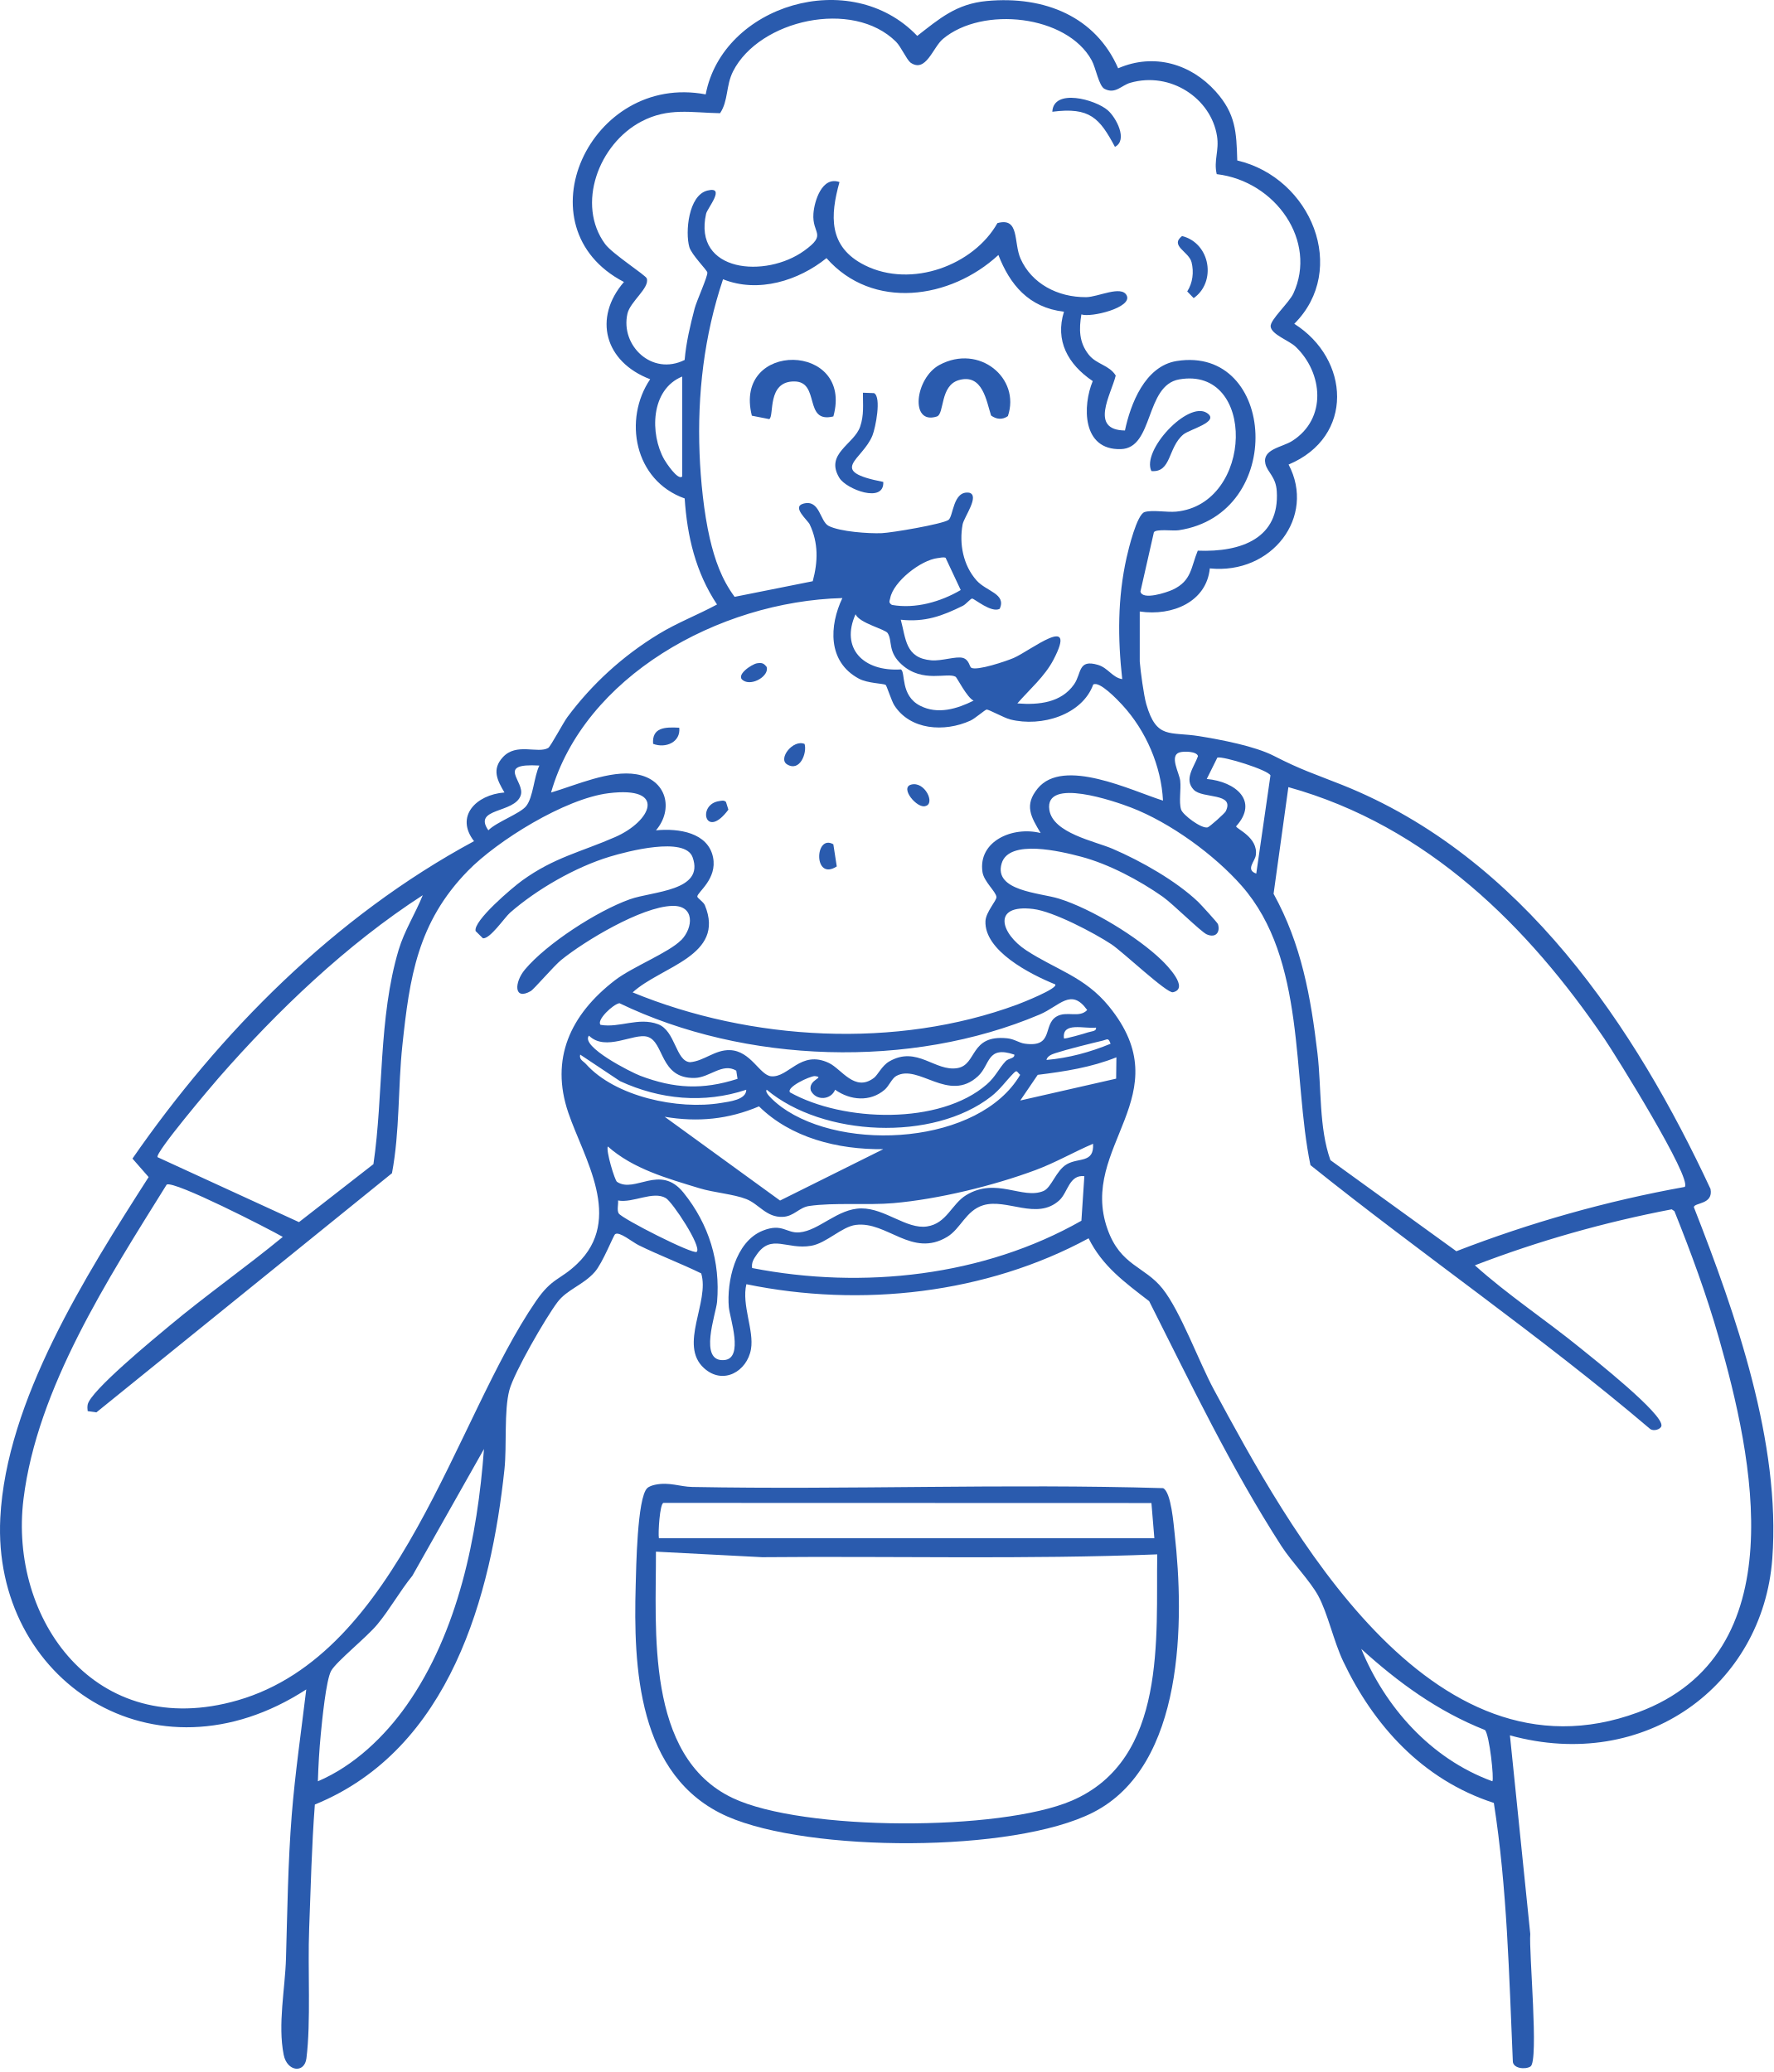
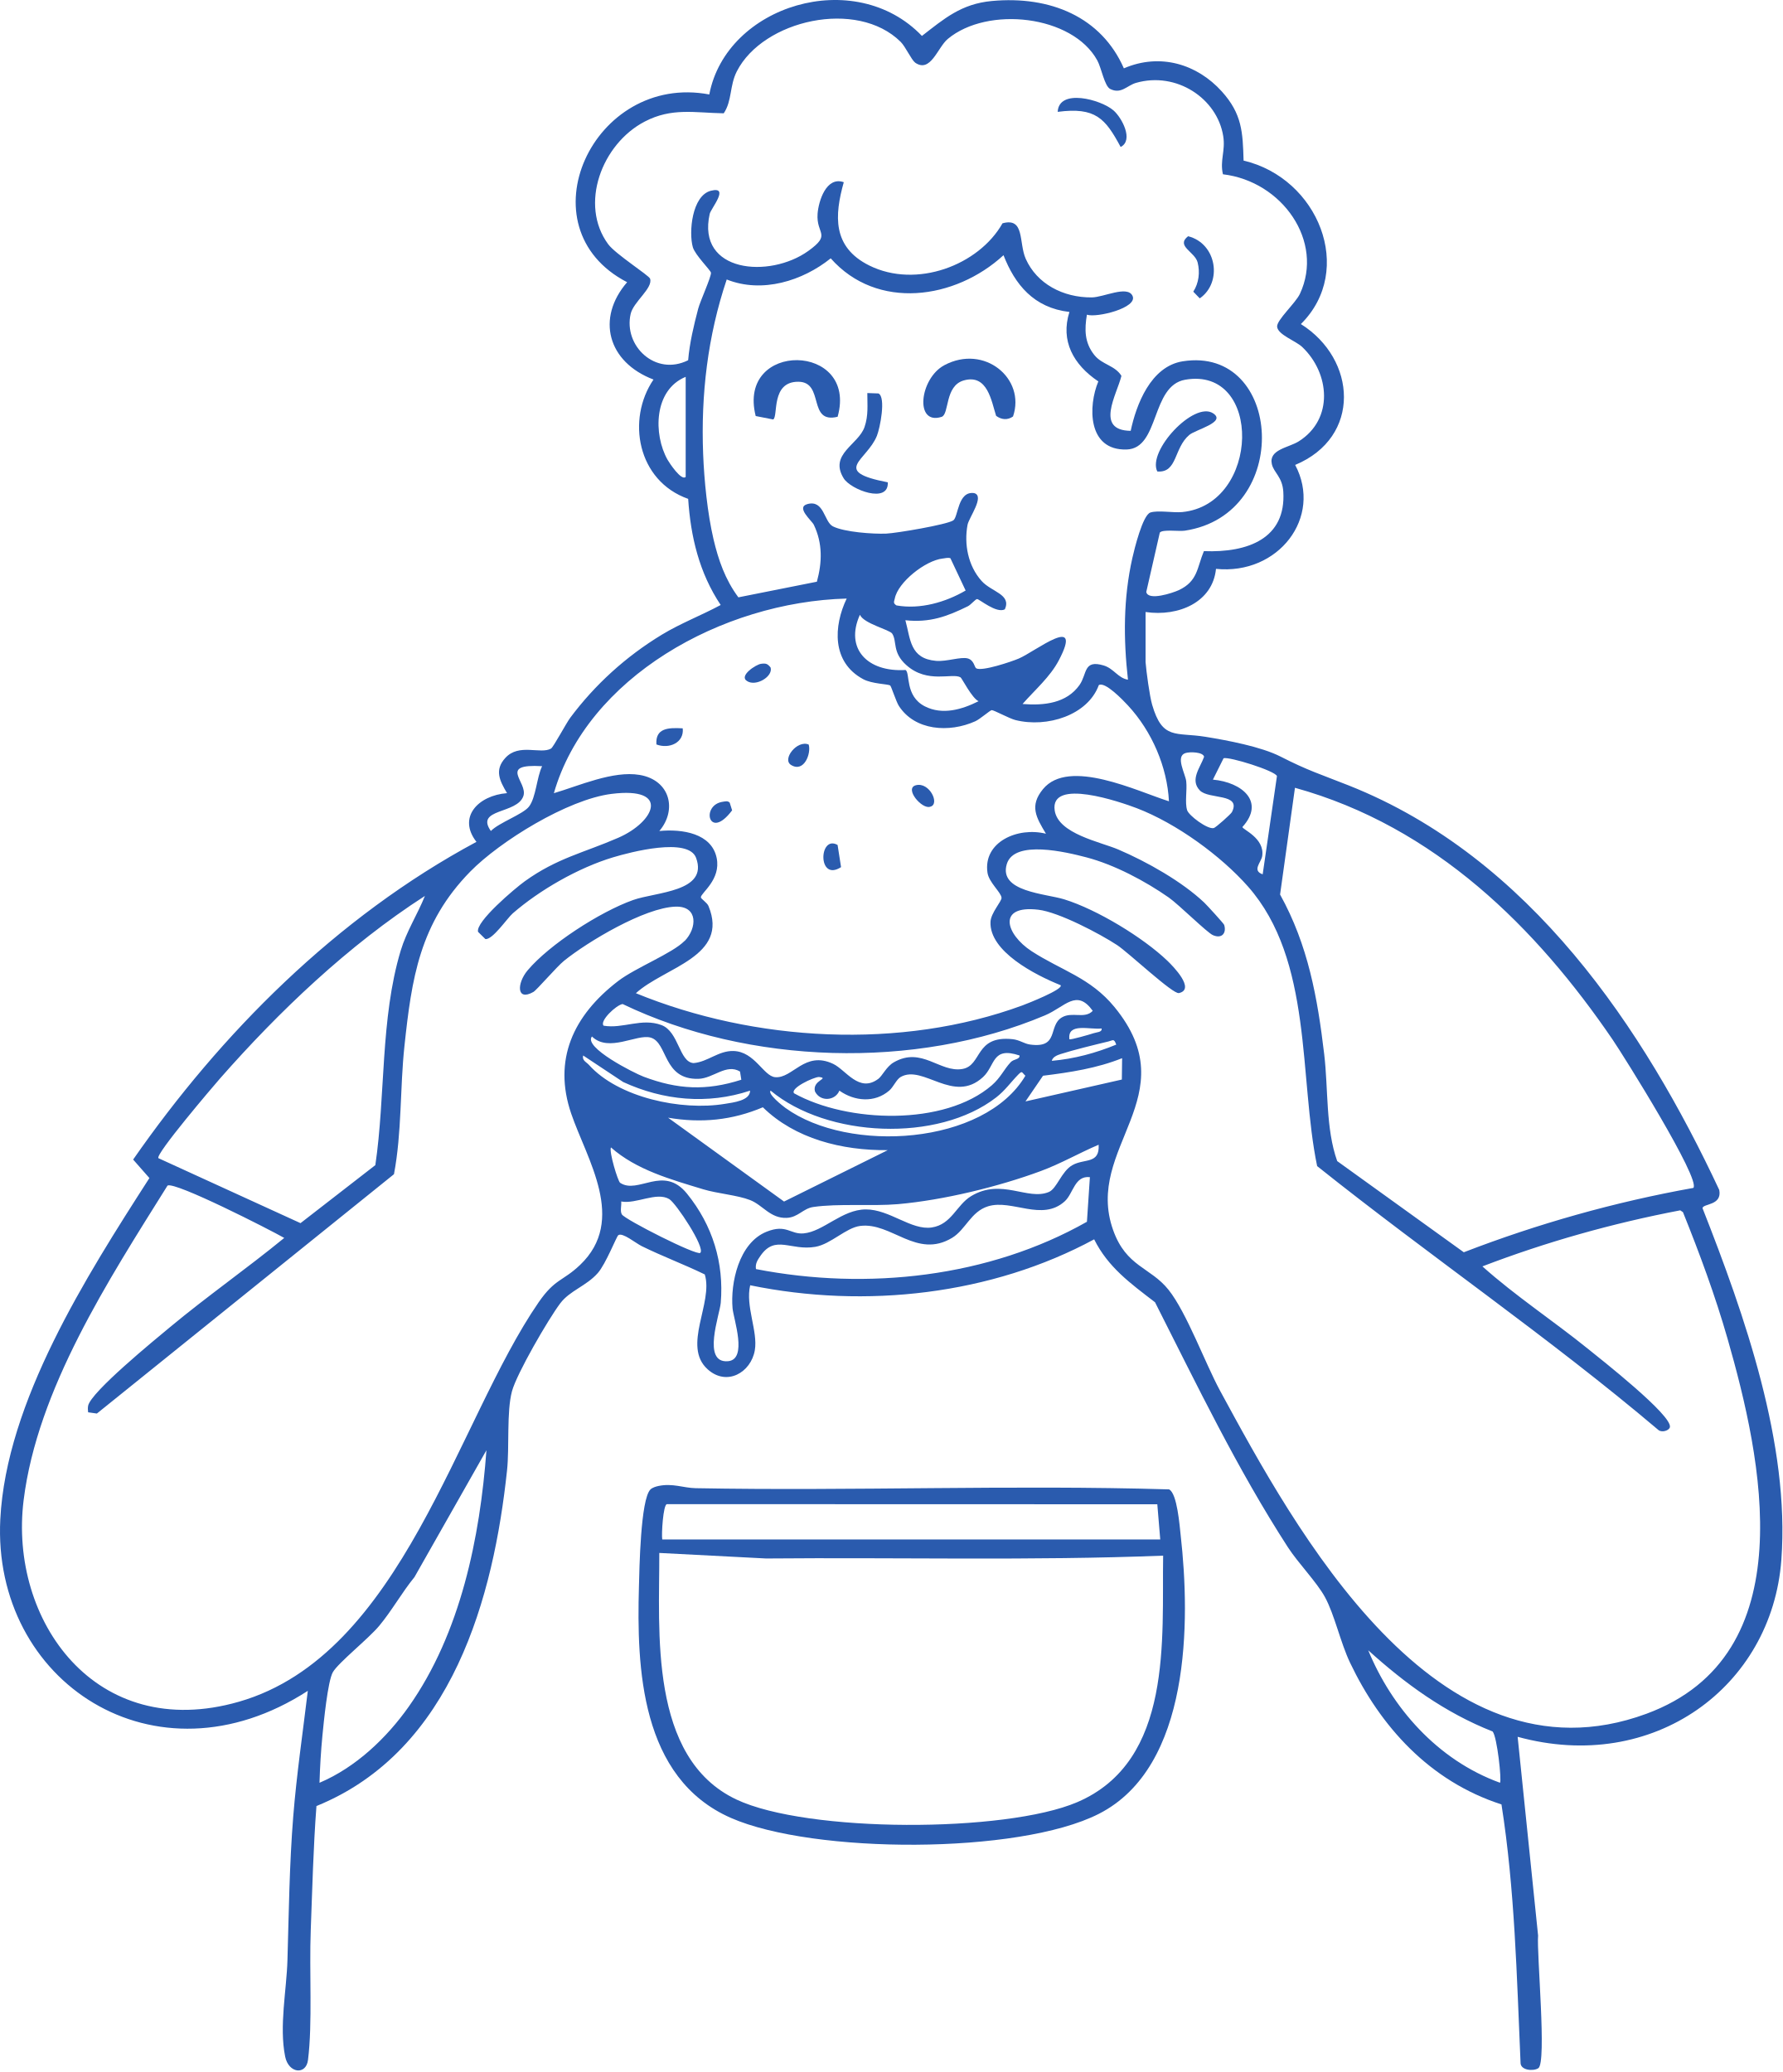
- <svg xmlns="http://www.w3.org/2000/svg" width="338" height="395" viewBox="0 0 338 395" fill="none">
-   <path d="M217.233 126.114C217.372 127.917 218 132.572 218.478 134.231C220.433 141.008 222.966 139.432 228.554 140.338C232.731 141.018 239.152 142.229 242.818 144.108C248.017 146.776 250.395 147.476 255.766 149.614C290.188 163.333 311.751 196.031 326.021 226.664C326.593 229.666 322.955 229.223 322.844 230.125C330.854 250.565 339.424 275.1 337.797 297.111C336.008 321.312 313.534 337.926 287.789 330.824L291.666 368.682C291.377 372.029 293.338 392.892 291.71 393.948C290.732 394.581 288.3 394.35 288.338 392.882C287.622 376.479 287.261 359.911 284.722 343.704C271.019 339.265 261.743 328.774 256.027 316.749C254.172 312.845 253.078 307.566 251.239 304.193C249.667 301.319 246.179 297.75 244.229 294.727C234.597 279.771 226.976 263.816 219.028 248.052C214.317 244.421 210.118 241.377 207.485 236.068C188.027 246.62 164.175 249.339 142.257 244.818C141.318 248.768 143.757 253.619 143.134 257.198C142.407 261.422 137.83 264.136 134.175 260.809C129.309 256.385 135.308 248.155 133.647 242.753C129.726 240.837 125.604 239.297 121.688 237.36C120.544 236.794 118.033 234.693 117.244 235.28C116.905 235.532 114.872 240.775 113.356 242.49C111.151 244.993 108.074 245.812 106.241 248.253C103.958 251.296 97.992 261.633 97.087 265.001C96.037 268.91 96.62 275.667 96.148 280.096C93.609 303.966 85.916 333.435 60.009 344.013C59.409 351.898 59.226 359.757 58.926 367.641C58.626 375.526 59.282 385.399 58.404 392.393C58.037 395.308 54.716 394.952 54.071 391.723C52.916 385.924 54.343 379.136 54.51 373.332C54.777 364.201 54.877 355.147 55.604 346.022C56.238 338.039 57.421 330.02 58.371 322.069C29.364 340.918 -1.52 320.302 0.058 289.371C1.197 267.04 16.322 243.154 28.331 224.393L25.248 220.87C41.785 196.979 63.697 174.725 90.349 160.357C86.705 155.66 90.693 151.509 96.148 151.076C94.765 148.738 93.704 146.678 95.837 144.356C98.431 141.523 102.48 143.727 104.485 142.589C104.93 142.342 107.379 137.727 108.14 136.708C112.795 130.445 118.644 125.074 125.515 120.887C129.092 118.708 132.981 117.225 136.663 115.237C132.586 109.109 130.964 102.187 130.498 95.023C120.838 91.598 118.777 79.882 123.921 72.296C115.217 68.974 113.012 60.61 118.922 53.756C98.925 43.368 112.434 13.807 134.503 17.994C137.73 0.978 162.109 -6.5 174.824 6.844C179.034 3.574 182.261 0.731 188.083 0.19C199.181 -0.84 208.846 3.234 213.117 13.019C219.989 10.042 227.004 12.205 231.692 17.422C235.53 21.691 235.664 25.168 235.819 30.591C249.956 33.913 257.044 51.407 246.684 61.728C257.282 68.408 258.221 83.271 245.601 88.56C250.861 98.505 242.424 109.572 230.587 108.357C229.965 114.681 223.527 117.503 217.233 116.576V126.104V126.114ZM173.513 11.891C172.824 11.402 171.713 8.883 170.791 7.972C162.515 -0.274 144.706 3.8 139.729 13.58C138.324 16.346 138.846 19.189 137.241 21.583C131.709 21.485 127.404 20.466 122.271 23.149C114.078 27.429 109.807 38.99 115.328 46.515C116.728 48.42 123.071 52.453 123.277 53.086C123.854 54.894 120.11 57.484 119.588 59.797C118.211 65.869 124.276 71.729 130.492 68.619C130.77 65.307 131.559 62.016 132.397 58.803C132.77 57.376 134.908 52.69 134.819 51.948C134.764 51.479 131.809 48.585 131.381 47.081C130.581 44.269 131.203 37.234 134.825 36.328C138.446 35.422 134.808 39.712 134.58 40.742C132.07 51.938 145.94 53.102 153.288 47.792C157.754 44.563 154.744 44.661 155.038 40.7C155.216 38.352 156.671 33.521 160.004 34.706C158.243 41.03 157.799 47.05 164.831 50.568C173.768 55.033 185.611 50.527 190.105 42.534C194.382 41.354 193.143 46.221 194.515 49.311C196.615 54.039 201.564 56.696 207.035 56.65C209.29 56.629 213.745 54.322 214.745 56.326C215.895 58.628 207.929 60.585 206.107 59.941C205.652 62.717 205.619 65.235 207.524 67.63C208.996 69.479 211.434 69.592 212.656 71.596C211.762 75.221 207.579 81.978 214.412 82.066C215.456 77.127 218.178 69.788 224.288 68.82C243.24 65.822 245.201 98 224.654 101.085C223.549 101.25 220.438 100.786 219.933 101.45L217.367 112.755C217.711 114.516 222.421 112.93 223.532 112.41C227.16 110.705 226.976 108.13 228.293 104.978C236.697 105.308 243.896 102.532 243.351 93.663C243.179 90.836 241.552 90.048 241.179 88.405C240.552 85.609 244.362 85.284 246.284 84.064C252.961 79.825 252.155 71.081 246.951 66.106C245.695 64.906 242.329 63.778 242.179 62.238C242.057 60.981 245.684 57.737 246.512 55.95C251.117 46.01 243.179 34.541 231.903 33.197C231.292 30.555 232.409 28.757 231.959 25.93C230.826 18.761 223.099 13.565 215.411 15.79C213.723 16.279 212.595 17.989 210.54 16.953C209.446 16.428 208.868 12.952 208.079 11.51C203.375 2.873 187.272 1.091 179.723 7.421C177.779 9.048 176.473 14.018 173.496 11.906L173.513 11.891ZM202.791 59.421C196.02 58.638 192.454 54.173 190.293 48.611C181.15 57.062 166.32 59.199 157.527 49.208C152.239 53.483 144.54 55.939 137.808 53.236C134.192 64.025 132.897 75.175 133.336 86.474C133.531 91.516 134.153 97.763 135.297 102.681C136.225 106.652 137.513 110.401 140.018 113.78L154.905 110.803C155.91 107.095 156.01 103.51 154.327 99.967C153.949 99.164 150.839 96.63 153.122 96.012C156.293 95.152 156.243 99.395 157.943 100.261C160.087 101.353 165.57 101.749 168.064 101.641C169.991 101.559 179.529 99.941 180.767 99.123C181.728 98.484 181.595 93.483 184.722 93.926C186.811 94.467 183.733 98.582 183.472 99.972C182.795 103.639 183.561 107.764 186.133 110.654C188.022 112.775 191.826 113.177 190.549 116.061C188.955 116.916 185.711 114.104 185.283 114.109C184.983 114.109 184.128 115.18 183.533 115.479C179.606 117.421 176.307 118.646 171.685 118.142C172.674 121.736 172.524 125.455 177.512 125.882C179.506 126.052 182.2 125.053 183.517 125.419C184.728 125.759 184.778 127.113 185.122 127.304C186.233 127.917 191.765 126.047 193.176 125.445C196.37 124.08 205.552 116.674 200.775 125.795C199.12 128.957 196.259 131.398 193.904 134.097C198.042 134.431 202.275 133.937 204.708 130.476C206.185 128.37 205.408 125.589 209.29 126.758C211.218 127.34 212.012 129.168 213.895 129.467C213.023 121.67 213.001 113.996 214.728 106.286C215.095 104.643 216.689 98.082 218.155 97.619C219.622 97.155 222.421 97.706 224.177 97.536C238.985 96.1 239.48 69.752 224.754 72.327C218.205 73.47 219.939 85.423 213.645 85.619C206.163 85.851 206.335 77.286 208.274 72.651C203.519 69.443 201.064 64.916 202.791 59.426V59.421ZM130.026 90.836V71.781C123.954 74.273 123.865 82.74 126.593 87.581C126.876 88.091 129.215 91.686 130.026 90.836ZM178.768 106.384C175.446 106.77 170.28 110.911 169.68 113.996C169.569 114.578 169.28 114.866 169.997 115.319C174.479 116.123 179.329 114.707 183.111 112.482L180.223 106.327C179.74 106.173 179.251 106.333 178.773 106.389L178.768 106.384ZM160.57 114.011C136.813 114.645 111.317 129.101 105.03 151.087C109.773 149.686 116.256 146.75 121.288 147.605C127.126 148.594 128.42 154.3 125.026 158.292C129.409 157.859 134.947 158.74 135.902 163.426C136.747 167.572 132.886 170.101 132.903 170.92C132.908 171.208 134.08 171.924 134.347 172.573C138.319 182.229 126.032 184.191 120.583 189.187C143.079 198.441 170.824 200.033 193.893 191.504C194.748 191.185 201.747 188.425 201.119 187.657C196.27 185.7 187.572 181.209 187.827 175.585C187.905 173.86 189.988 171.656 189.921 170.997C189.821 169.951 187.527 168.082 187.255 166.233C186.394 160.362 192.999 157.462 198.342 158.807C196.481 155.686 195.17 153.507 197.781 150.309C202.68 144.319 215.706 150.752 221.666 152.627C221.333 146.107 218.472 139.334 213.878 134.359C213.034 133.448 209.54 129.74 208.363 130.502C206.285 136.234 198.553 138.675 192.537 137.151C191.371 136.852 188.455 135.24 188.055 135.266C187.755 135.286 185.839 136.981 184.95 137.382C179.978 139.633 173.468 139.18 170.447 134.452C169.925 133.633 168.991 130.677 168.802 130.564C168.347 130.286 165.37 130.275 163.698 129.374C157.671 126.135 158.06 119.244 160.559 114.001L160.57 114.011ZM171.88 126.701C169.147 124.239 170.152 122.221 169.191 120.696C168.708 119.934 163.798 118.806 163.065 117.101C160.165 123.549 164.487 128.066 171.719 127.618C172.63 128.189 171.558 132.572 175.363 134.534C178.734 136.27 182.445 135.132 185.566 133.566C184.322 133.01 182.4 129.173 182.15 129.024C180.601 128.102 175.879 130.301 171.88 126.696V126.701ZM224.81 143.439C222.821 144.052 224.788 147.394 224.943 148.826C225.132 150.551 224.654 152.853 225.115 154.331C225.432 155.341 228.965 158.013 230.165 157.73C230.542 157.643 233.42 155.062 233.608 154.687C235.447 151.04 229.215 152.323 227.521 150.556C225.582 148.532 227.626 146.184 228.332 144.15C228.137 143.233 225.671 143.171 224.804 143.439H224.81ZM239.441 166.537L242.146 147.827C241.779 146.807 233.097 144.093 232.025 144.428L230.004 148.501C235.519 149.006 239.963 152.704 235.597 157.524C235.597 158.003 239.852 159.631 239.352 163.05C239.18 164.245 237.352 165.816 239.435 166.537H239.441ZM102.802 145.942C94.326 145.447 100.125 148.949 99.253 151.612C98.109 155.109 90.027 153.945 93.082 158.286C94.637 156.685 99.158 155.114 100.297 153.657C101.636 151.952 101.78 148.028 102.802 145.942ZM321.105 226.278C322.599 224.712 307.88 201.083 305.78 197.999C291.405 176.837 272.191 157.462 245.562 150.057L242.74 170.389C248.073 180.051 249.839 190.083 251.106 200.79C251.894 207.454 251.361 214.932 253.572 221.164L277.579 238.53C291.571 233.101 306.197 228.956 321.1 226.272L321.105 226.278ZM129.831 179.237C132.17 176.827 132.442 172.568 128.115 172.696C122.232 172.871 111.423 179.391 106.963 183.007C105.574 184.129 101.791 188.579 101.147 188.945C97.914 190.794 97.992 187.297 100.047 184.835C104.158 179.922 113.784 173.675 120.038 171.44C124.382 169.884 134.358 169.9 132.003 163.416C130.548 159.399 119.544 162.309 116.256 163.303C109.646 165.301 102.28 169.565 97.225 173.984C96.187 174.89 93.382 179.077 92.037 178.866L90.654 177.501C90.121 175.591 97.686 169.184 99.514 167.866C105.63 163.442 110.723 162.432 117.239 159.579C124.165 156.551 127.204 149.82 115.994 151.215C107.657 152.251 94.787 160.269 89.182 166.012C79.55 175.869 78.062 186.421 76.695 199.24C75.829 207.361 76.218 215.694 74.707 223.661L18.372 269.25L16.711 269.013C16.65 268.601 16.639 268.184 16.711 267.772C17.211 265.16 29.409 255.159 32.242 252.79C39.252 246.929 46.839 241.609 53.899 235.8C51.239 234.27 33.225 225.031 31.77 225.824C20.544 243.86 7.09 264.651 4.479 285.761C1.652 308.611 18.122 332.003 45.317 324.139C76.279 315.183 86.594 270.697 102.136 248.067C105.263 243.515 106.729 244.076 110.001 240.94C118.927 232.391 111.29 220.854 108.318 212.125C104.83 201.887 108.662 193.451 117.222 186.864C120.505 184.335 127.526 181.58 129.809 179.227L129.831 179.237ZM281.112 241.223C287.389 246.862 294.548 251.585 301.114 256.915C303.536 258.883 317.161 269.615 316.662 271.845C316.512 272.51 315.09 272.942 314.451 272.36C293.715 254.716 271.002 239.153 249.767 222.116C246.284 205.281 249.006 182.919 236.658 168.865C231.52 163.014 223.071 156.819 215.545 153.935C212.562 152.791 199.036 148.074 200.003 154.393C200.686 158.837 208.674 160.357 212.051 161.809C217.522 164.158 224.149 167.922 228.359 171.924C228.87 172.413 232.053 175.905 232.137 176.167C232.609 177.656 231.764 178.897 230.004 178.124C228.876 177.63 223.549 172.31 221.627 170.956C217.211 167.85 211.334 164.703 205.996 163.303C202.253 162.319 192.321 159.883 190.916 164.59C189.338 169.874 198.231 170.193 201.808 171.306C208.057 173.247 216.822 178.619 221.388 183.022C222.421 184.021 226.76 188.44 223.555 189.161C222.416 189.419 213.956 181.415 211.845 180.025C208.551 177.852 200.769 173.742 196.903 173.283C188.999 172.341 190.727 177.975 195.609 181.173C201.236 184.856 206.752 186.2 211.34 191.824C225.232 208.834 205.508 218.547 211.079 234.296C213.567 241.336 218.139 241.341 221.583 245.673C225.027 250.004 228.532 259.676 231.37 264.924C245.373 290.823 272.319 341.196 312.196 326.441C342.368 315.281 334.064 277.665 327.599 255.01C325.26 246.821 322.316 238.818 319.139 230.892L318.622 230.542C305.791 233.003 293.188 236.567 281.095 241.223H281.112ZM30.042 220.607L56.987 232.983L71.174 221.931C73.118 208.747 72.096 194.054 75.984 181.07C77.09 177.388 79.156 174.195 80.578 170.657C66.069 180.035 52.855 192.704 41.718 205.435C40.418 206.924 29.436 219.855 30.036 220.607H30.042ZM166.525 205.528C167.325 204.931 168.069 203.174 169.48 202.355C174.785 199.276 178.223 204.359 182.495 203.617C186.277 202.963 184.8 197.2 191.971 197.937C193.348 198.076 194.198 198.807 195.326 198.962C200.903 199.739 198.709 195.382 201.358 193.796C203.308 192.632 205.685 194.162 207.218 192.545C204.141 188.244 201.986 191.782 198.159 193.405C173.574 203.834 141.968 202.788 118.066 191.247C116.867 191.422 113.639 194.476 114.461 195.372C118.111 196.011 121.66 193.842 125.426 195.254C128.748 196.495 128.776 202.299 131.514 202.495C134.192 202.283 136.236 200.115 139.091 200.192C143.112 200.306 144.784 204.972 146.978 205.178C150.306 205.492 152.588 200.064 157.999 202.649C160.409 203.803 162.898 208.216 166.52 205.523L166.525 205.528ZM208.896 195.902C206.713 196.175 202.364 194.723 202.791 197.957C202.952 198.117 206.685 197.041 207.379 196.804C207.963 196.603 209.029 196.629 208.896 195.908V195.902ZM140.574 205.672L140.329 204.107C137.724 202.531 135.269 205.42 132.436 205.497C125.676 205.682 126.665 198.565 123.371 197.638C120.76 196.902 115.45 200.548 112.251 197.432C110.573 199.502 120.272 204.416 122.044 205.085C128.52 207.531 133.892 207.815 140.574 205.667V205.672ZM211.673 198.977C211.229 197.746 211.062 198.169 210.201 198.374C207.713 198.972 203.413 200.028 201.114 200.78C200.447 200.996 199.597 201.346 199.453 202.067C203.725 201.691 207.779 200.584 211.673 198.977ZM193.343 201.053C188.055 199.265 188.777 202.973 186.4 205.167C180.801 210.343 175.074 202.726 170.808 205.131C169.986 205.595 169.436 207.037 168.619 207.737C165.859 210.117 162.059 209.787 159.171 207.742C158.399 209.679 155.555 209.947 154.538 207.892C153.977 205.749 157.449 205.409 155.277 205.142C154.244 205.188 149.828 207.258 150.572 208.247C160.715 213.917 179.129 214.51 188.077 206.723C189.76 205.26 190.349 203.725 191.66 202.319C192.249 201.686 193.387 201.846 193.337 201.053H193.343ZM142.24 207.742C134.164 210.441 125.782 209.612 118.177 206.105L110.584 201.047C110.345 202.016 111.173 202.268 111.69 202.85C117.228 209.045 129.192 211.641 137.458 210.261C139.013 210.003 142.251 209.658 142.235 207.742H142.24ZM212.784 201.562C207.974 203.488 202.958 204.261 197.787 204.905L194.459 209.797L212.734 205.631L212.784 201.562ZM146.134 207.742C145.495 208.345 148.423 210.663 148.956 211.044C160.926 219.737 186.666 218.135 194.443 204.905C193.732 204.256 193.882 203.88 193.098 204.678C191.693 206.115 190.61 207.706 188.905 209.035C177.84 217.667 156.832 216.709 146.134 207.742ZM168.347 219.078C159.632 219.17 150.744 216.899 144.662 210.915C138.83 213.387 133.008 213.974 126.687 212.898L148.678 228.868L168.347 219.078ZM208.34 218.043C204.613 219.634 201.208 221.632 197.37 223.059C189.371 226.035 178.867 228.61 170.286 229.362C165.431 229.79 158.926 229.208 154.21 229.908C152.272 230.197 151.344 231.891 149.172 231.979C146.067 232.107 144.651 229.537 142.246 228.59C139.841 227.642 136.063 227.359 133.353 226.535C127.17 224.645 120.655 222.837 115.85 218.558C115.461 219.382 117.172 225.016 117.594 225.299C121.016 227.586 125.782 221.807 130.259 227.349C135.158 233.415 137.308 240.579 136.674 248.165C136.486 250.421 133.036 259.727 138.058 259.279C141.824 258.944 139.096 251.255 138.913 249.195C138.496 244.421 140.085 236.732 145.379 234.61C149.117 233.112 149.872 235.156 152.377 234.935C156.121 234.61 159.654 230.382 164.175 230.367C168.697 230.351 172.807 234.389 176.685 233.807C180.456 233.24 181.367 229.517 184.167 227.828C189.921 224.346 194.854 228.734 198.886 227.05C200.425 226.406 201.269 223.115 203.363 221.931C205.652 220.633 208.551 221.782 208.335 218.048L208.34 218.043ZM206.674 224.223C203.775 223.893 203.541 227.323 201.914 228.816C197.626 232.741 191.893 228.384 187.383 229.769C184.089 230.784 183.128 234.219 180.545 235.785C173.813 239.853 169.069 232.761 163.12 233.513C160.426 233.853 157.549 236.984 154.61 237.494C149.95 238.303 147.034 235.12 144.218 239.189C143.651 240.008 143.196 240.698 143.351 241.733C164.525 245.873 187.561 243.278 206.113 232.72L206.674 224.228V224.223ZM132.797 238.638C133.803 237.664 128.181 229.156 126.904 228.399C124.482 226.957 120.644 229.393 117.8 228.858C117.883 229.61 117.544 230.691 117.928 231.325C118.516 232.303 132.17 239.256 132.797 238.643V238.638ZM60.593 339.579C67.525 336.623 73.34 330.999 77.484 325.117C87.377 311.068 91.026 292.76 92.243 276.238L78.595 300.402C76.195 303.353 74.346 306.742 71.924 309.667C69.891 312.129 64.17 316.692 63.125 318.505C62.142 320.22 61.381 328.13 61.142 330.571C60.854 333.543 60.676 336.597 60.587 339.579H60.593ZM284.439 339.579C284.795 339.208 283.9 330.788 283.039 329.809C273.957 326.209 266.442 320.688 259.454 314.344C263.909 325.236 272.547 335.242 284.439 339.574V339.579Z" fill="#2A5BAE" />
-   <path d="M124.865 283.047C127.581 282.481 129.559 283.423 131.942 283.469C161.831 284.031 191.793 282.8 221.682 283.696C223.232 284.417 223.693 290.68 223.893 292.461C225.709 308.627 225.887 336.577 208.351 345.512C193.109 353.278 154.227 353.145 138.624 346.285C121.382 338.704 120.738 317.522 121.16 302.267C121.249 299.105 121.443 285.545 123.354 283.701C123.698 283.366 124.371 283.15 124.871 283.047H124.865ZM219.455 286.534L126.459 286.508C125.754 286.621 125.409 292.291 125.582 293.234H220.016L219.46 286.534H219.455ZM220.566 296.319C195.559 297.308 170.369 296.628 145.273 296.86L125.02 295.804C125.082 310.451 122.915 334.826 139.64 342.767C153.038 349.128 190.649 349.133 204.274 343.277C222.538 335.423 220.299 312.016 220.566 296.319Z" fill="#2A5BAE" />
-   <path d="M200.57 21.306C200.786 16.784 208.763 18.952 211.146 21.028C212.723 22.398 215.034 26.708 212.506 27.996C209.59 22.547 207.746 20.363 200.564 21.306H200.57Z" fill="#2A5BAE" />
-   <path d="M225.298 44.996C230.753 46.381 231.858 53.803 227.509 56.831L226.282 55.559C227.337 53.921 227.576 51.866 227.109 49.997C226.598 47.947 222.904 46.876 225.298 44.996Z" fill="#2A5BAE" />
-   <path d="M158.832 160.95L159.487 165.173C154.988 168.077 155.271 158.92 158.832 160.95Z" fill="#2A5BAE" />
-   <path d="M129.465 138.732C129.77 141.462 126.893 142.729 124.477 141.802C124.249 138.676 126.721 138.573 129.465 138.732Z" fill="#2A5BAE" />
-   <path d="M137.091 152.715C137.557 152.648 137.98 152.503 138.368 152.879L138.829 154.352C134.419 160.275 132.792 153.322 137.091 152.715Z" fill="#2A5BAE" />
-   <path d="M153.349 141.822C153.861 143.496 152.472 147.256 149.994 145.705C148.256 144.614 151.167 140.895 153.349 141.822Z" fill="#2A5BAE" />
-   <path d="M144.306 126.444C145.262 126.31 145.562 126.439 146.128 127.15C146.634 128.849 143.351 130.842 141.668 129.73C140.046 128.751 143.323 126.583 144.306 126.444Z" fill="#2A5BAE" />
-   <path d="M173.668 149.573C176.257 148.878 178.317 153.204 176.395 153.662C174.851 154.239 171.418 150.176 173.668 149.573Z" fill="#2A5BAE" />
-   <path d="M192.099 79.329C191.038 80.071 189.91 79.953 188.894 79.211C187.999 76.435 187.283 71.187 182.772 72.459C179.112 73.489 180.045 78.918 178.556 79.402C173.368 81.075 174.385 72.078 179.067 69.565C186.655 65.496 194.554 72.114 192.099 79.329Z" fill="#2A5BAE" />
-   <path d="M158.837 79.386C153.094 80.797 156.388 72.773 151.422 72.717C146.117 72.655 147.622 79.319 146.617 79.901L143.301 79.247C139.679 64.837 162.781 65.223 158.837 79.386Z" fill="#2A5BAE" />
-   <path d="M166.603 74.949C168.03 75.731 166.875 81.535 166.292 83.003C164.403 87.757 157.493 89.76 168.352 91.872C168.563 96.043 161.326 93.283 159.993 91.12C157.149 86.5 162.787 84.718 163.942 81.335C164.703 79.11 164.464 77.127 164.47 74.866L166.608 74.944L166.603 74.949Z" fill="#2A5BAE" />
-   <path d="M219.455 89.807C217.528 85.913 226.404 76.37 230.026 78.719C232.625 80.403 226.754 81.814 225.543 82.828C222.549 85.342 223.316 90.111 219.461 89.807H219.455Z" fill="#2A5BAE" />
+ <svg xmlns="http://www.w3.org/2000/svg" width="289" height="336" viewBox="0 0 289 336" fill="none">
+   <path d="M185.742 107.366C185.861 108.901 186.398 112.864 186.806 114.276C188.478 120.046 190.644 118.704 195.422 119.476C198.993 120.055 204.484 121.085 207.618 122.685C212.064 124.956 214.096 125.553 218.689 127.372C248.121 139.052 266.558 166.889 278.76 192.968C279.249 195.524 276.138 195.147 276.043 195.914C282.892 213.316 290.22 234.204 288.828 252.943C287.299 273.546 268.083 287.69 246.069 281.644L249.385 313.874C249.138 316.724 250.814 334.485 249.423 335.384C248.587 335.923 246.506 335.726 246.54 334.476C245.927 320.512 245.618 306.407 243.448 292.609C231.731 288.83 223.799 279.899 218.912 269.661C217.326 266.338 216.39 261.844 214.818 258.972C213.474 256.525 210.492 253.487 208.824 250.913C200.589 238.181 194.073 224.598 187.276 211.177C183.249 208.086 179.658 205.495 177.407 200.974C160.77 209.958 140.376 212.273 121.635 208.423C120.832 211.786 122.917 215.916 122.385 218.964C121.763 222.559 117.849 224.869 114.724 222.037C110.564 218.271 115.693 211.264 114.273 206.665C110.92 205.034 107.396 203.723 104.048 202.075C103.069 201.592 100.922 199.803 100.248 200.303C99.958 200.518 98.22 204.982 96.924 206.442C95.038 208.572 92.407 209.27 90.84 211.348C88.888 213.939 83.787 222.739 83.012 225.606C82.115 228.934 82.614 234.686 82.21 238.457C80.039 258.779 73.461 283.867 51.31 292.872C50.797 299.585 50.64 306.276 50.384 312.988C50.127 319.701 50.688 328.106 49.938 334.06C49.624 336.542 46.784 336.239 46.233 333.49C45.245 328.553 46.466 322.774 46.608 317.833C46.836 310.059 46.922 302.352 47.544 294.582C48.085 287.786 49.097 280.96 49.909 274.19C25.108 290.237 -1.299 272.686 0.05 246.353C1.023 227.342 13.956 207.007 24.224 191.035L21.588 188.036C35.727 167.696 54.464 148.751 77.251 136.518C74.136 132.52 77.546 128.986 82.21 128.617C81.027 126.627 80.12 124.873 81.944 122.896C84.162 120.484 87.624 122.361 89.339 121.392C89.719 121.181 91.813 117.253 92.464 116.385C96.444 111.053 101.445 106.48 107.32 102.916C110.379 101.061 113.703 99.799 116.852 98.106C113.366 92.889 111.979 86.996 111.58 80.897C103.321 77.981 101.559 68.007 105.957 61.548C98.514 58.721 96.629 51.6 101.682 45.764C84.585 36.921 96.135 11.754 115.005 15.319C117.764 0.833 138.609 -5.534 149.481 5.826C153.081 3.042 155.84 0.622 160.817 0.162C170.307 -0.715 178.571 2.753 182.223 11.083C188.098 8.549 194.097 10.391 198.105 14.832C201.387 18.467 201.501 21.426 201.634 26.043C213.721 28.871 219.781 43.765 210.924 52.552C219.986 58.238 220.788 70.892 209.998 75.395C214.495 83.861 207.281 93.283 197.16 92.248C196.628 97.632 191.123 100.035 185.742 99.246V107.357V107.366ZM148.36 10.123C147.771 9.707 146.821 7.563 146.032 6.787C138.956 -0.233 123.729 3.235 119.474 11.561C118.272 13.916 118.719 16.336 117.346 18.375C112.616 18.291 108.935 17.423 104.546 19.708C97.541 23.351 93.889 33.194 98.609 39.6C99.806 41.222 105.23 44.655 105.406 45.194C105.9 46.733 102.699 48.939 102.252 50.907C101.074 56.077 106.261 61.066 111.575 58.418C111.813 55.599 112.487 52.797 113.204 50.061C113.523 48.847 115.351 44.857 115.275 44.225C115.228 43.827 112.701 41.362 112.335 40.082C111.651 37.688 112.183 31.699 115.28 30.927C118.377 30.156 115.266 33.808 115.071 34.685C112.924 44.217 124.784 45.208 131.067 40.687C134.886 37.938 132.311 38.022 132.563 34.65C132.715 32.651 133.959 28.538 136.809 29.546C135.303 34.93 134.924 40.056 140.936 43.05C148.578 46.852 158.704 43.015 162.546 36.211C166.203 35.207 165.144 39.35 166.317 41.981C168.112 46.006 172.344 48.268 177.022 48.228C178.951 48.211 182.76 46.247 183.615 47.952C184.598 49.912 177.787 51.578 176.229 51.03C175.84 53.393 175.811 55.537 177.44 57.576C178.699 59.15 180.784 59.247 181.829 60.952C181.064 64.039 177.488 69.791 183.33 69.866C184.223 65.661 186.55 59.413 191.774 58.589C207.979 56.037 209.656 83.431 192.088 86.058C191.142 86.198 188.483 85.803 188.051 86.369L185.856 95.993C186.151 97.492 190.178 96.142 191.128 95.699C194.23 94.248 194.073 92.055 195.198 89.372C202.384 89.653 208.54 87.29 208.074 79.74C207.927 77.332 206.535 76.662 206.217 75.263C205.68 72.882 208.938 72.606 210.582 71.567C216.291 67.959 215.602 60.514 211.152 56.278C210.078 55.257 207.2 54.297 207.072 52.986C206.967 51.916 210.069 49.154 210.776 47.632C214.714 39.17 207.927 29.406 198.286 28.262C197.763 26.012 198.718 24.482 198.333 22.075C197.364 15.972 190.758 11.548 184.185 13.442C182.741 13.859 181.777 15.314 180.019 14.433C179.084 13.986 178.59 11.026 177.915 9.799C173.893 2.446 160.124 0.929 153.67 6.317C152.007 7.703 150.891 11.934 148.345 10.136L148.36 10.123ZM173.394 50.587C167.604 49.921 164.555 46.12 162.708 41.384C154.89 48.579 142.209 50.399 134.691 41.893C130.169 45.532 123.587 47.623 117.83 45.322C114.739 54.507 113.632 63.999 114.007 73.619C114.173 77.911 114.705 83.23 115.684 87.417C116.477 90.797 117.579 93.989 119.721 96.865L132.449 94.331C133.309 91.174 133.394 88.123 131.955 85.106C131.632 84.422 128.973 82.265 130.925 81.739C133.636 81.007 133.594 84.62 135.047 85.356C136.88 86.286 141.568 86.623 143.7 86.531C145.349 86.461 153.503 85.084 154.562 84.387C155.384 83.843 155.27 79.586 157.944 79.963C159.73 80.424 157.099 83.927 156.875 85.111C156.296 88.232 156.951 91.744 159.15 94.204C160.765 96.01 164.018 96.352 162.926 98.808C161.563 99.535 158.789 97.141 158.424 97.146C158.167 97.146 157.436 98.058 156.928 98.312C153.57 99.965 150.749 101.009 146.797 100.579C147.642 103.639 147.514 106.805 151.779 107.169C153.484 107.313 155.788 106.463 156.913 106.774C157.949 107.063 157.991 108.217 158.286 108.379C159.236 108.901 163.966 107.309 165.173 106.796C167.904 105.634 175.754 99.329 171.67 107.094C170.254 109.786 167.809 111.864 165.795 114.162C169.333 114.447 172.952 114.026 175.032 111.08C176.296 109.286 175.631 106.919 178.951 107.914C180.599 108.41 181.278 109.966 182.888 110.22C182.142 103.582 182.123 97.049 183.6 90.486C183.914 89.087 185.277 83.501 186.531 83.107C187.785 82.712 190.178 83.181 191.679 83.037C204.341 81.813 204.764 59.383 192.173 61.575C186.573 62.548 188.055 72.724 182.674 72.891C176.277 73.088 176.424 65.797 178.082 61.851C174.016 59.12 171.917 55.266 173.394 50.592V50.587ZM111.176 77.332V61.11C105.985 63.232 105.909 70.44 108.241 74.561C108.484 74.996 110.483 78.056 111.176 77.332ZM152.853 90.569C150.012 90.898 145.595 94.423 145.083 97.049C144.988 97.545 144.741 97.79 145.353 98.176C149.186 98.86 153.332 97.654 156.567 95.76L154.097 90.521C153.684 90.389 153.266 90.525 152.857 90.574L152.853 90.569ZM137.294 97.063C116.98 97.602 95.18 109.909 89.804 128.626C93.86 127.434 99.403 124.935 103.706 125.662C108.697 126.504 109.804 131.362 106.902 134.76C110.649 134.392 115.384 135.142 116.201 139.131C116.923 142.661 113.622 144.814 113.637 145.511C113.641 145.756 114.644 146.366 114.872 146.918C118.267 155.139 107.762 156.81 103.102 161.062C122.338 168.941 146.061 170.296 165.785 163.035C166.517 162.764 172.501 160.414 171.964 159.76C167.818 158.094 160.38 154.271 160.599 149.483C160.665 148.014 162.446 146.138 162.389 145.577C162.304 144.687 160.342 143.095 160.11 141.521C159.374 136.523 165.021 134.054 169.59 135.199C167.998 132.542 166.878 130.687 169.11 127.964C173.299 122.865 184.436 128.341 189.532 129.937C189.247 124.386 186.801 118.621 182.874 114.386C182.152 113.609 179.164 110.453 178.158 111.102C176.381 115.981 169.77 118.06 164.626 116.762C163.629 116.508 161.136 115.135 160.794 115.157C160.537 115.175 158.899 116.617 158.139 116.959C153.888 118.875 148.322 118.489 145.738 114.464C145.292 113.767 144.494 111.251 144.332 111.154C143.943 110.917 141.397 110.909 139.967 110.141C134.814 107.384 135.147 101.517 137.284 97.054L137.294 97.063ZM146.963 107.866C144.627 105.77 145.486 104.051 144.665 102.754C144.251 102.105 140.053 101.144 139.426 99.693C136.947 105.183 140.642 109.028 146.826 108.646C147.604 109.133 146.688 112.864 149.941 114.535C152.824 116.012 155.997 115.043 158.666 113.71C157.602 113.237 155.959 109.97 155.745 109.843C154.42 109.058 150.383 110.931 146.963 107.861V107.866ZM192.221 122.115C190.52 122.637 192.202 125.483 192.335 126.701C192.496 128.17 192.088 130.13 192.482 131.388C192.752 132.248 195.773 134.523 196.799 134.282C197.122 134.208 199.582 132.011 199.744 131.691C201.316 128.587 195.987 129.679 194.538 128.175C192.881 126.452 194.628 124.452 195.232 122.72C195.065 121.94 192.957 121.887 192.216 122.115H192.221ZM204.73 141.78L207.043 125.851C206.73 124.983 199.307 122.672 198.39 122.957L196.661 126.425C201.377 126.855 205.177 130.003 201.444 134.107C201.444 134.515 205.082 135.9 204.655 138.811C204.507 139.829 202.945 141.166 204.726 141.78H204.73ZM87.9 124.246C80.652 123.825 85.61 126.807 84.865 129.073C83.886 132.051 76.976 131.06 79.588 134.756C80.918 133.392 84.784 132.055 85.758 130.814C86.902 129.363 87.026 126.022 87.9 124.246ZM274.556 192.639C275.834 191.306 263.248 171.191 261.453 168.564C249.161 150.549 232.733 134.054 209.964 127.749L207.552 145.059C212.111 153.284 213.621 161.825 214.704 170.941C215.379 176.614 214.923 182.98 216.813 188.286L237.34 203.07C249.304 198.449 261.809 194.919 274.552 192.635L274.556 192.639ZM111.01 152.592C113.01 150.54 113.242 146.914 109.543 147.023C104.513 147.172 95.271 152.723 91.457 155.801C90.269 156.757 87.035 160.545 86.484 160.856C83.72 162.43 83.787 159.453 85.544 157.358C89.058 153.175 97.289 147.856 102.637 145.954C106.351 144.63 114.881 144.643 112.867 139.123C111.623 135.703 102.214 138.18 99.403 139.026C93.751 140.727 87.453 144.358 83.131 148.12C82.243 148.891 79.845 152.456 78.695 152.276L77.513 151.114C77.057 149.487 83.525 144.033 85.088 142.911C90.317 139.145 94.672 138.285 100.243 135.856C106.166 133.278 108.764 127.548 99.179 128.736C92.051 129.617 81.046 136.444 76.254 141.332C68.019 149.724 66.746 158.708 65.577 169.621C64.836 176.535 65.169 183.629 63.877 190.412L15.708 229.223L14.288 229.022C14.236 228.671 14.227 228.316 14.288 227.965C14.716 225.742 25.145 217.227 27.568 215.21C33.562 210.221 40.049 205.692 46.086 200.746C43.811 199.444 28.408 191.578 27.164 192.253C17.565 207.608 6.062 225.308 3.83 243.28C1.413 262.734 15.495 282.648 38.748 275.953C65.221 268.328 74.041 230.455 87.33 211.19C90.004 207.314 91.257 207.792 94.055 205.122C101.687 197.844 95.157 188.022 92.616 180.591C89.633 171.875 92.91 164.693 100.229 159.085C103.036 156.932 109.039 154.587 110.991 152.583L111.01 152.592ZM240.361 205.363C245.727 210.164 251.849 214.184 257.463 218.722C259.534 220.397 271.184 229.535 270.757 231.433C270.629 231.999 269.413 232.367 268.867 231.871C251.137 216.85 231.717 203.6 213.56 189.097C210.582 174.764 212.909 155.727 202.351 143.761C197.958 138.781 190.734 133.506 184.298 131.051C181.748 130.077 170.183 126.061 171.01 131.441C171.594 135.225 178.423 136.518 181.311 137.755C185.989 139.754 191.655 142.959 195.255 146.366C195.692 146.782 198.414 149.755 198.485 149.979C198.889 151.246 198.167 152.302 196.661 151.645C195.697 151.224 191.142 146.695 189.499 145.541C185.723 142.898 180.698 140.219 176.134 139.026C172.933 138.189 164.441 136.115 163.24 140.122C161.891 144.621 169.495 144.893 172.553 145.84C177.896 147.493 185.391 152.066 189.295 155.814C190.178 156.665 193.888 160.427 191.147 161.041C190.174 161.26 182.94 154.446 181.135 153.262C178.319 151.412 171.665 147.913 168.359 147.523C161.601 146.721 163.078 151.517 167.253 154.24C172.064 157.375 176.78 158.519 180.703 163.307C192.581 177.789 175.716 186.058 180.48 199.466C182.608 205.459 186.516 205.464 189.461 209.151C192.406 212.838 195.403 221.072 197.83 225.54C209.803 247.59 232.842 290.474 266.938 277.913C292.737 268.411 285.637 236.387 280.108 217.1C278.109 210.129 275.592 203.315 272.875 196.568L272.433 196.27C261.462 198.365 250.686 201.399 240.346 205.363H240.361ZM25.687 187.812L48.726 198.348L60.856 188.939C62.519 177.715 61.645 165.206 64.969 154.153C65.915 151.018 67.681 148.299 68.897 145.287C56.492 153.271 45.193 164.057 35.67 174.895C34.559 176.163 25.169 187.172 25.682 187.812H25.687ZM142.385 174.974C143.069 174.466 143.705 172.971 144.912 172.273C149.447 169.652 152.387 173.979 156.039 173.348C159.274 172.791 158.01 167.885 164.142 168.512C165.32 168.63 166.046 169.253 167.011 169.384C171.779 170.046 169.903 166.337 172.168 164.987C173.836 163.996 175.868 165.298 177.179 163.921C174.548 160.26 172.705 163.272 169.433 164.653C148.412 173.532 121.388 172.642 100.951 162.816C99.925 162.965 97.166 165.565 97.869 166.328C100.989 166.872 104.024 165.026 107.244 166.227C110.084 167.284 110.108 172.225 112.449 172.392C114.739 172.212 116.486 170.366 118.928 170.432C122.366 170.528 123.796 174.501 125.672 174.676C128.517 174.944 130.469 170.322 135.095 172.523C137.156 173.506 139.284 177.263 142.38 174.97L142.385 174.974ZM178.613 166.78C176.747 167.012 173.028 165.776 173.394 168.529C173.532 168.665 176.723 167.749 177.317 167.547C177.816 167.376 178.727 167.398 178.613 166.784V166.78ZM120.196 175.097L119.987 173.764C117.759 172.423 115.66 174.882 113.238 174.948C107.458 175.106 108.303 169.047 105.487 168.257C103.254 167.63 98.714 170.735 95.978 168.082C94.544 169.845 102.836 174.027 104.352 174.597C109.889 176.68 114.482 176.921 120.196 175.093V175.097ZM180.988 169.397C180.608 168.349 180.466 168.709 179.73 168.884C177.602 169.393 173.926 170.292 171.96 170.932C171.39 171.116 170.663 171.414 170.539 172.028C174.192 171.708 177.659 170.765 180.988 169.397ZM165.315 171.164C160.794 169.643 161.411 172.8 159.378 174.667C154.591 179.074 149.694 172.589 146.047 174.637C145.344 175.031 144.874 176.259 144.175 176.855C141.815 178.881 138.566 178.6 136.097 176.86C135.436 178.508 133.005 178.736 132.136 176.987C131.656 175.163 134.624 174.873 132.767 174.645C131.884 174.685 128.108 176.447 128.745 177.289C137.417 182.117 153.161 182.621 160.813 175.992C162.252 174.746 162.755 173.44 163.876 172.243C164.379 171.704 165.353 171.839 165.31 171.164H165.315ZM121.62 176.86C114.715 179.157 107.548 178.451 101.046 175.465L94.553 171.16C94.349 171.984 95.057 172.199 95.499 172.694C100.234 177.969 110.464 180.179 117.531 179.004C118.861 178.784 121.63 178.491 121.616 176.86H121.62ZM181.938 171.598C177.825 173.238 173.536 173.896 169.115 174.444L166.27 178.609L181.895 175.062L181.938 171.598ZM124.95 176.86C124.404 177.373 126.907 179.346 127.362 179.67C137.597 187.071 159.606 185.707 166.255 174.444C165.648 173.891 165.776 173.571 165.106 174.251C163.904 175.474 162.978 176.829 161.52 177.96C152.059 185.308 134.097 184.493 124.95 176.86ZM143.943 186.51C136.491 186.589 128.892 184.655 123.691 179.56C118.704 181.665 113.727 182.165 108.322 181.248L127.125 194.845L143.943 186.51ZM178.139 185.629C174.952 186.983 172.04 188.685 168.758 189.899C161.919 192.433 152.938 194.625 145.6 195.266C141.449 195.629 135.888 195.134 131.855 195.73C130.198 195.976 129.405 197.418 127.548 197.493C124.893 197.602 123.682 195.415 121.625 194.608C119.569 193.801 116.339 193.56 114.021 192.859C108.735 191.249 103.164 189.71 99.056 186.067C98.724 186.768 100.186 191.565 100.547 191.806C103.473 193.753 107.548 188.834 111.376 193.551C115.565 198.716 117.403 204.815 116.862 211.273C116.7 213.194 113.751 221.116 118.044 220.735C121.264 220.45 118.932 213.904 118.776 212.15C118.419 208.086 119.778 201.54 124.304 199.733C127.5 198.457 128.146 200.198 130.288 200.01C133.489 199.733 136.51 196.134 140.376 196.121C144.242 196.107 147.756 199.545 151.072 199.049C154.296 198.567 155.075 195.397 157.469 193.959C162.389 190.995 166.607 194.731 170.055 193.297C171.371 192.749 172.092 189.947 173.883 188.939C175.84 187.834 178.319 188.812 178.134 185.633L178.139 185.629ZM176.714 190.89C174.234 190.609 174.035 193.529 172.643 194.801C168.977 198.142 164.075 194.433 160.219 195.612C157.403 196.476 156.581 199.4 154.372 200.733C148.616 204.197 144.56 198.159 139.473 198.799C137.17 199.089 134.71 201.755 132.197 202.189C128.213 202.877 125.719 200.167 123.311 203.631C122.827 204.328 122.437 204.916 122.57 205.797C140.675 209.322 160.371 207.112 176.234 198.124L176.714 190.894V190.89ZM113.546 203.162C114.406 202.333 109.6 195.09 108.507 194.446C106.437 193.218 103.155 195.292 100.723 194.836C100.794 195.476 100.505 196.397 100.832 196.936C101.336 197.769 113.01 203.688 113.546 203.166V203.162ZM51.809 289.097C57.736 286.581 62.709 281.793 66.252 276.786C74.71 264.825 77.831 249.238 78.871 235.173L67.202 255.745C65.15 258.257 63.568 261.142 61.498 263.632C59.759 265.728 54.867 269.613 53.974 271.156C53.134 272.616 52.483 279.351 52.279 281.429C52.032 283.959 51.88 286.559 51.804 289.097H51.809ZM243.206 289.097C243.51 288.782 242.745 281.613 242.009 280.78C234.243 277.715 227.817 273.015 221.843 267.613C225.652 276.887 233.037 285.406 243.206 289.093V289.097Z" fill="#2A5BAE" />
+   <path d="M106.764 240.968C109.086 240.486 110.777 241.288 112.814 241.328C138.371 241.806 163.989 240.758 189.546 241.521C190.871 242.135 191.265 247.466 191.436 248.983C192.989 262.746 193.141 286.54 178.147 294.147C165.115 300.759 131.869 300.645 118.528 294.805C103.786 288.351 103.235 270.318 103.596 257.331C103.672 254.639 103.838 243.095 105.472 241.525C105.766 241.24 106.341 241.056 106.768 240.968H106.764ZM187.641 243.937L108.127 243.915C107.523 244.011 107.229 248.838 107.376 249.641H188.121L187.646 243.937H187.641ZM188.591 252.267C167.209 253.109 145.671 252.53 124.213 252.727L106.897 251.829C106.949 264.298 105.097 285.05 119.397 291.81C130.853 297.225 163.011 297.23 174.661 292.244C190.277 285.558 188.363 265.631 188.591 252.267Z" fill="#2A5BAE" />
+   <path d="M171.494 18.139C171.679 14.289 178.499 16.135 180.537 17.902C181.886 19.068 183.861 22.738 181.701 23.834C179.207 19.196 177.63 17.337 171.489 18.139H171.494Z" fill="#2A5BAE" />
+   <path d="M192.637 38.307C197.301 39.486 198.246 45.804 194.527 48.383L193.478 47.3C194.38 45.905 194.584 44.156 194.185 42.564C193.748 40.819 190.59 39.907 192.637 38.307Z" fill="#2A5BAE" />
+   <path d="M135.807 137.022L136.368 140.617C132.521 143.09 132.763 135.294 135.807 137.022Z" fill="#2A5BAE" />
+   <path d="M110.696 118.109C110.958 120.433 108.497 121.511 106.431 120.722C106.237 118.061 108.35 117.973 110.696 118.109Z" fill="#2A5BAE" />
+   <path d="M117.218 130.011C117.617 129.954 117.978 129.831 118.31 130.151L118.704 131.405C114.933 136.447 113.542 130.528 117.218 130.011Z" fill="#2A5BAE" />
+   <path d="M131.12 120.737C131.557 122.162 130.369 125.363 128.251 124.043C126.765 123.114 129.253 119.948 131.12 120.737Z" fill="#2A5BAE" />
+   <path d="M123.387 107.646C124.204 107.532 124.46 107.642 124.945 108.247C125.377 109.694 122.57 111.391 121.131 110.444C119.744 109.611 122.546 107.765 123.387 107.646Z" fill="#2A5BAE" />
+   <path d="M148.493 127.338C150.706 126.746 152.468 130.429 150.825 130.819C149.504 131.31 146.569 127.851 148.493 127.338Z" fill="#2A5BAE" />
+   <path d="M164.251 67.537C163.344 68.168 162.38 68.067 161.511 67.436C160.746 65.073 160.134 60.605 156.277 61.688C153.147 62.565 153.945 67.186 152.672 67.598C148.236 69.023 149.105 61.363 153.109 59.224C159.597 55.76 166.351 61.394 164.251 67.537Z" fill="#2A5BAE" />
+   <path d="M135.812 67.584C130.901 68.785 133.718 61.954 129.472 61.906C124.936 61.853 126.223 67.527 125.363 68.022L122.528 67.465C119.431 55.198 139.184 55.526 135.812 67.584Z" fill="#2A5BAE" />
+   <path d="M142.45 63.807C143.671 64.473 142.683 69.415 142.184 70.664C140.57 74.711 134.661 76.417 143.946 78.214C144.127 81.766 137.938 79.416 136.799 77.574C134.367 73.641 139.188 72.124 140.175 69.244C140.826 67.35 140.622 65.662 140.627 63.737L142.455 63.803L142.45 63.807Z" fill="#2A5BAE" />
+   <path d="M187.643 76.457C185.994 73.142 193.584 65.018 196.681 67.017C198.903 68.451 193.883 69.652 192.848 70.516C190.288 72.655 190.943 76.715 187.647 76.457H187.643Z" fill="#2A5BAE" />
</svg>
